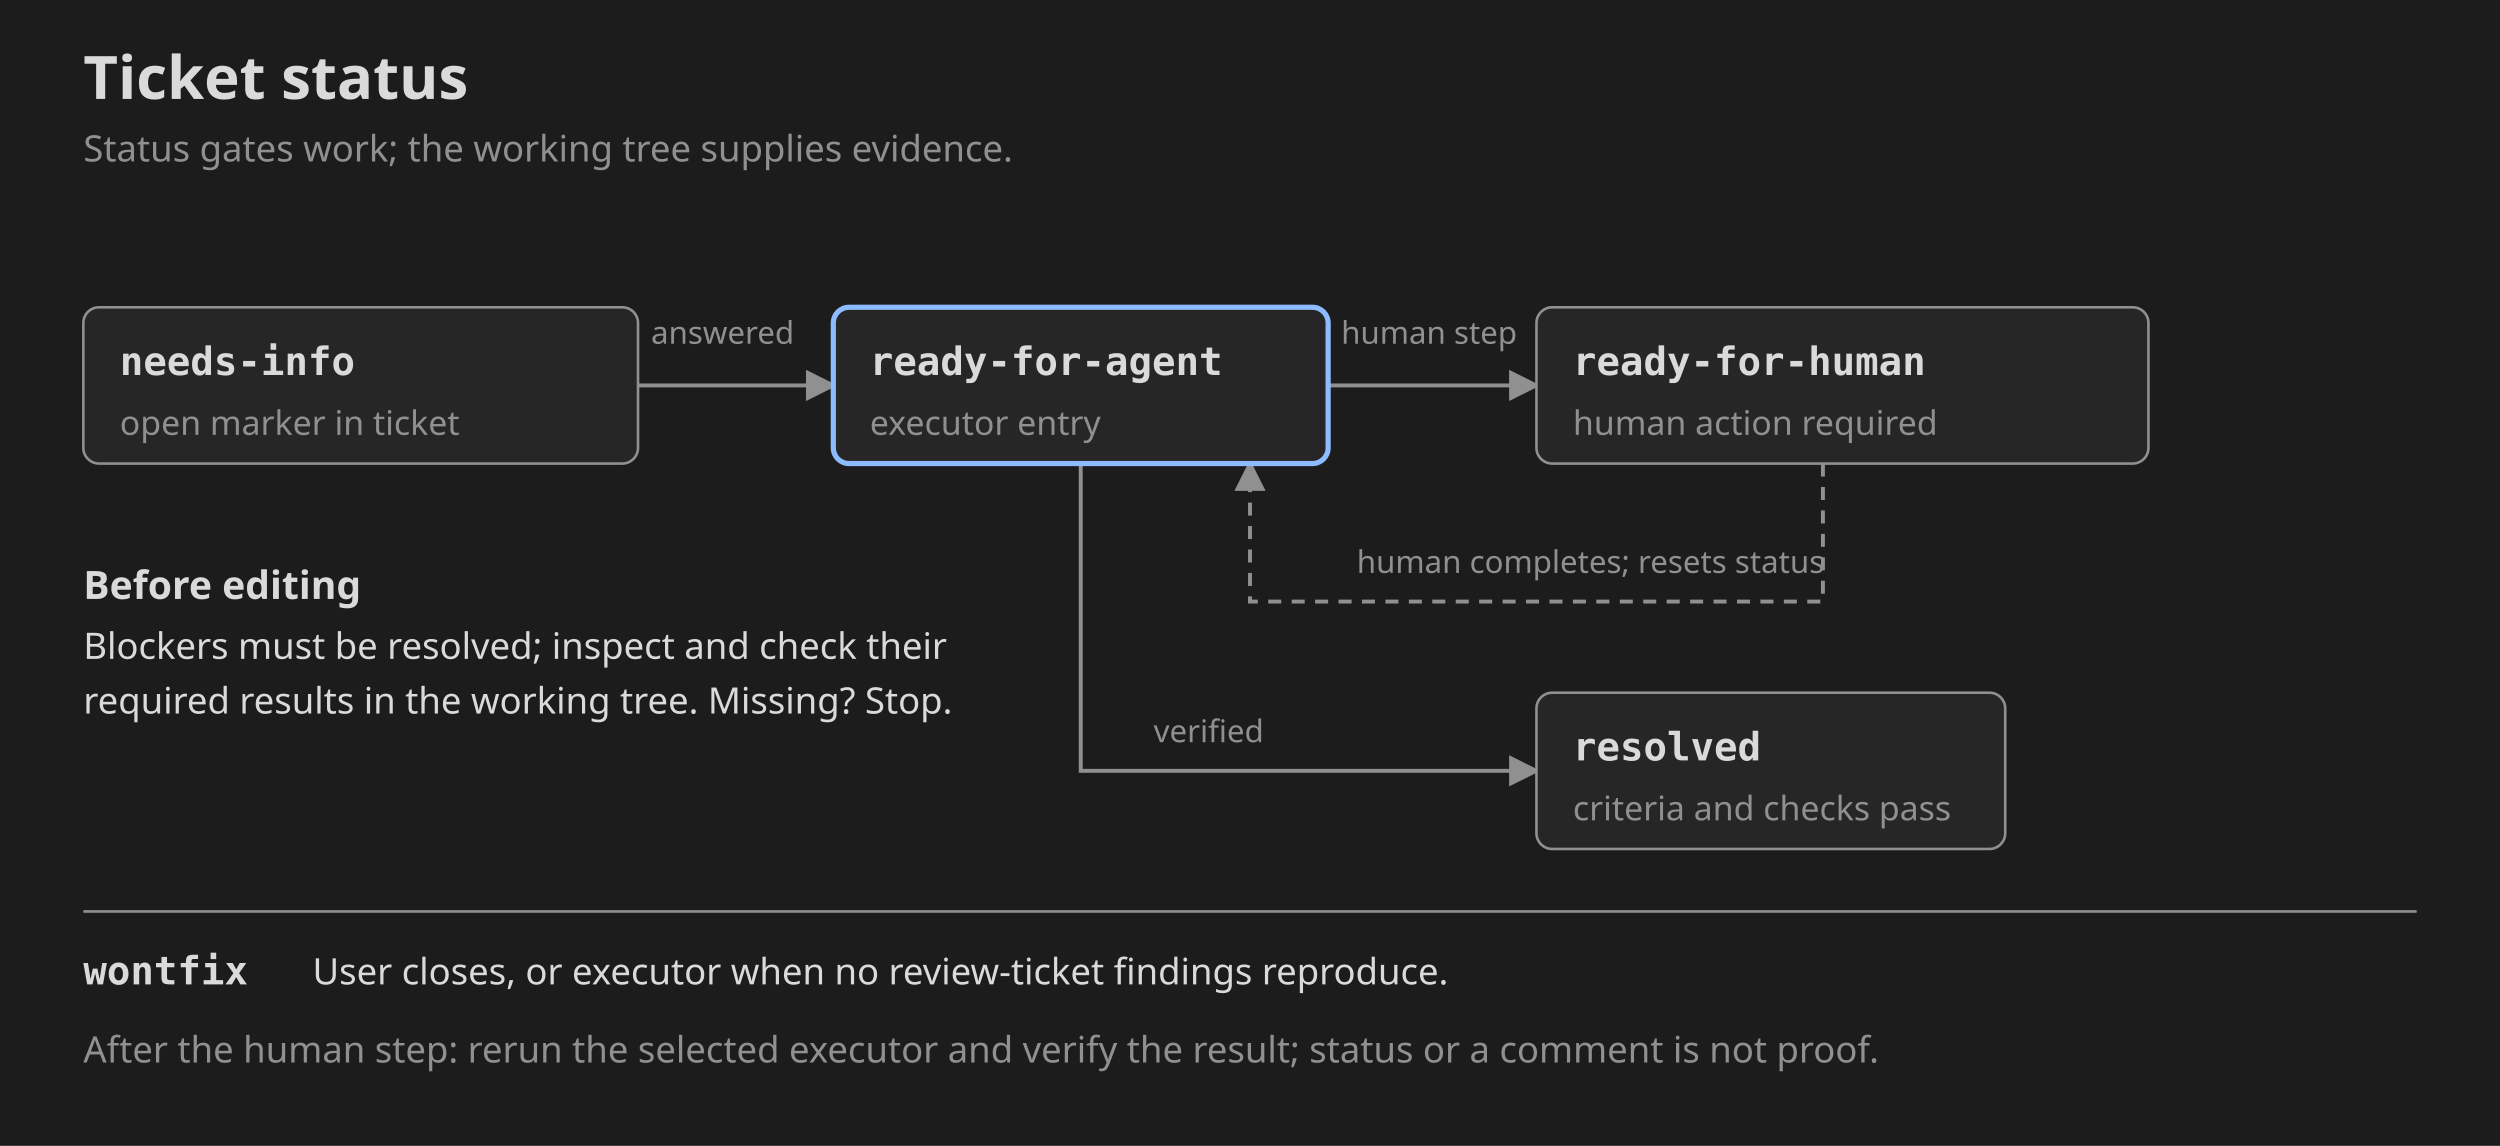
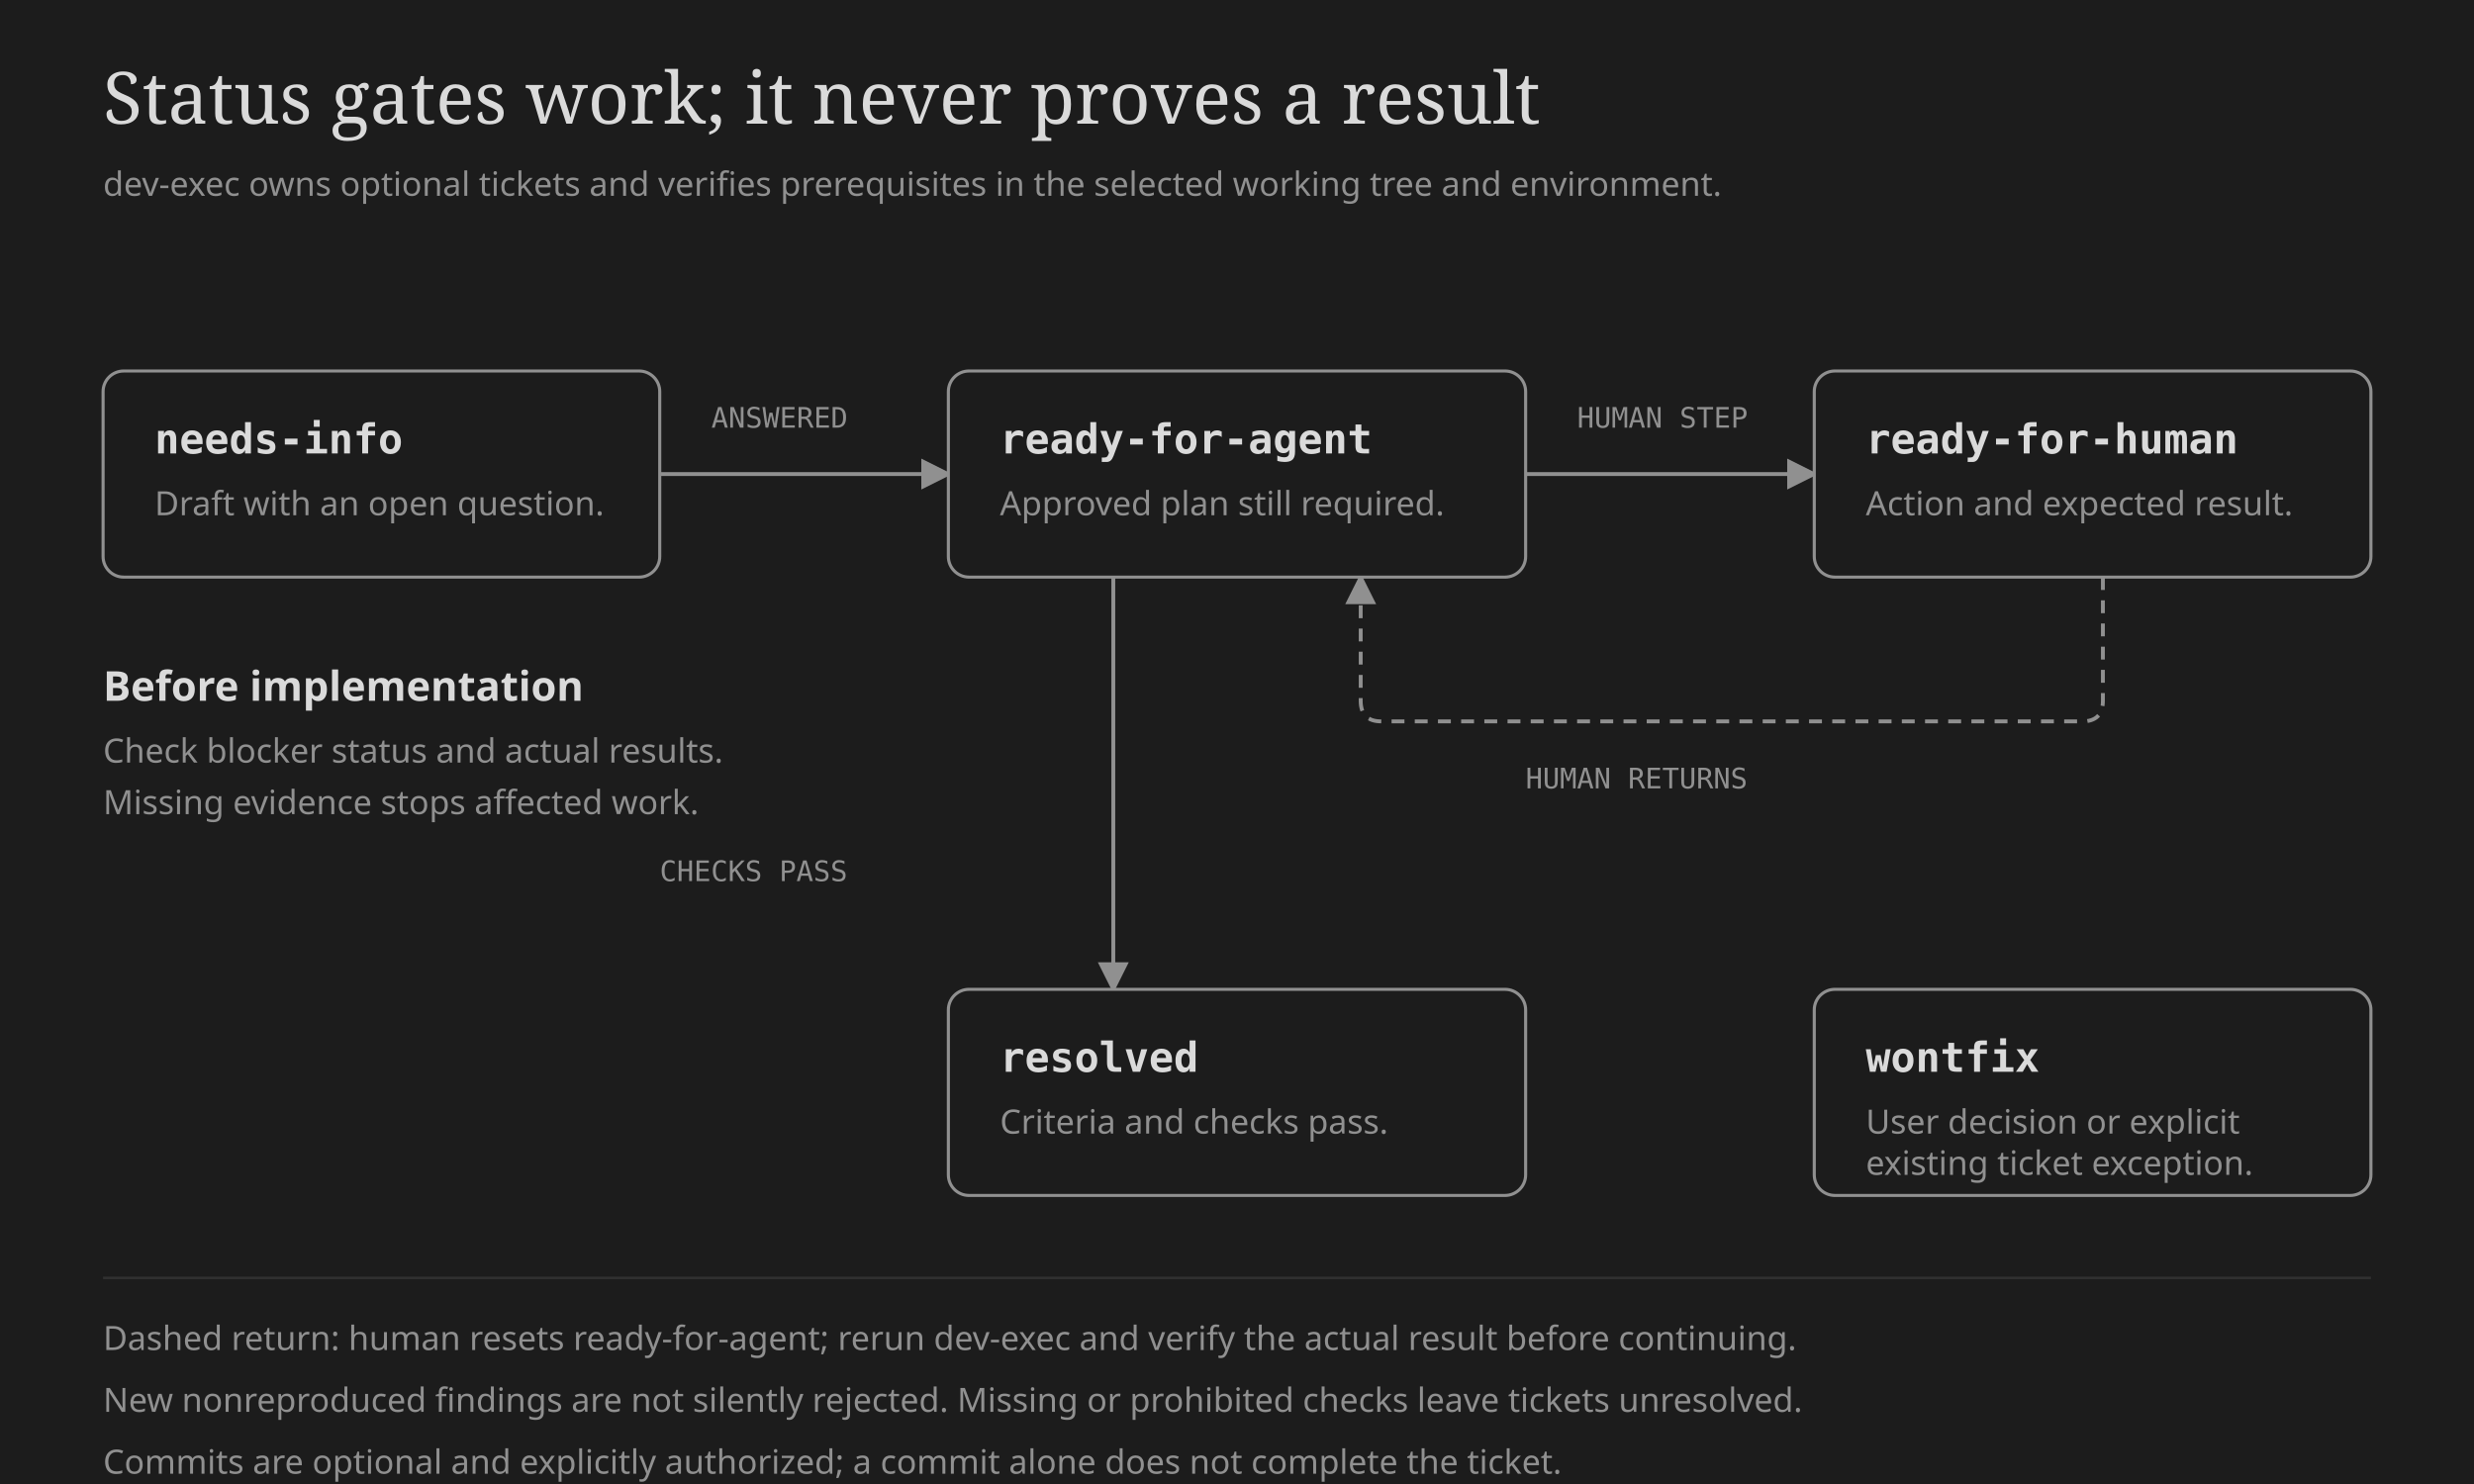
- <svg xmlns="http://www.w3.org/2000/svg" viewBox="0 0 960 440" role="img" aria-labelledby="nxs-ticket-status-dark-title nxs-ticket-status-dark-desc">
+ <svg xmlns="http://www.w3.org/2000/svg" width="960" height="576" viewBox="0 0 960 576" role="img" aria-labelledby="ticket-status-dark-title ticket-status-dark-desc">
  <defs>
-     <marker id="nxs-ticket-status-dark-arrow" markerWidth="8" markerHeight="8" refX="7" refY="4" orient="auto">
+     <marker id="ticket-status-dark-arrow" markerWidth="8" markerHeight="8" refX="7" refY="4" orient="auto">
      <path d="M0 0 L8 4 L0 8 Z" fill="#909090" />
    </marker>
  </defs>
-   <rect width="960" height="440" fill="#1c1c1c" />
-   <text x="32" y="38" fill="#dadada" font-family="system-ui, sans-serif" font-size="23" font-weight="600">Ticket status</text>
-   <text x="32" y="62" fill="#909090" font-family="system-ui, sans-serif" font-size="14" font-weight="400">Status gates work; the working tree supplies evidence.</text>
-   <path d="M245 148 H320" fill="none" stroke="#909090" stroke-width="1.5" marker-end="url(#nxs-ticket-status-dark-arrow)" />
-   <path d="M510 148 H590" fill="none" stroke="#909090" stroke-width="1.5" marker-end="url(#nxs-ticket-status-dark-arrow)" />
-   <path d="M700 178 V231 H480 V178" fill="none" stroke="#909090" stroke-width="1.5" stroke-dasharray="5 4" marker-end="url(#nxs-ticket-status-dark-arrow)" />
-   <path d="M415 178 V296 H590" fill="none" stroke="#909090" stroke-width="1.5" marker-end="url(#nxs-ticket-status-dark-arrow)" />
-   <rect x="32" y="118" width="213" height="60" rx="6" fill="#262626" stroke="#909090" stroke-width="1" />
-   <text x="46" y="144" fill="#dadada" font-family="ui-monospace, monospace" font-size="15" font-weight="600">needs-info</text>
-   <text x="46" y="167" fill="#909090" font-family="system-ui, sans-serif" font-size="13" font-weight="400">open marker in ticket</text>
-   <rect x="320" y="118" width="190" height="60" rx="6" fill="#262626" stroke="#8dbbff" stroke-width="2" />
-   <text x="334" y="144" fill="#dadada" font-family="ui-monospace, monospace" font-size="15" font-weight="600">ready-for-agent</text>
-   <text x="334" y="167" fill="#909090" font-family="system-ui, sans-serif" font-size="13" font-weight="400">executor entry</text>
-   <rect x="590" y="118" width="235" height="60" rx="6" fill="#262626" stroke="#909090" stroke-width="1" />
-   <text x="604" y="144" fill="#dadada" font-family="ui-monospace, monospace" font-size="15" font-weight="600">ready-for-human</text>
-   <text x="604" y="167" fill="#909090" font-family="system-ui, sans-serif" font-size="13" font-weight="400">human action required</text>
-   <rect x="590" y="266" width="180" height="60" rx="6" fill="#262626" stroke="#909090" stroke-width="1" />
-   <text x="604" y="292" fill="#dadada" font-family="ui-monospace, monospace" font-size="15" font-weight="600">resolved</text>
-   <text x="604" y="315" fill="#909090" font-family="system-ui, sans-serif" font-size="13" font-weight="400">criteria and checks pass</text>
-   <text x="250" y="132" fill="#909090" font-family="system-ui, sans-serif" font-size="12" font-weight="400">answered</text>
-   <text x="515" y="132" fill="#909090" font-family="system-ui, sans-serif" font-size="12" font-weight="400">human step</text>
-   <text x="521" y="220" fill="#909090" font-family="system-ui, sans-serif" font-size="12" font-weight="400">human completes; resets status</text>
-   <text x="443" y="285" fill="#909090" font-family="system-ui, sans-serif" font-size="12" font-weight="400">verified</text>
-   <text x="32" y="230" fill="#dadada" font-family="system-ui, sans-serif" font-size="15" font-weight="600">Before editing</text>
-   <text x="32" y="253" fill="#dadada" font-family="system-ui, sans-serif" font-size="14" font-weight="400">Blockers must be resolved; inspect and check their</text>
-   <text x="32" y="274" fill="#dadada" font-family="system-ui, sans-serif" font-size="14" font-weight="400">required results in the working tree. Missing? Stop.</text>
-   <path d="M32 350 H928" stroke="#909090" stroke-width="1" />
-   <text x="32" y="378" fill="#dadada" font-family="ui-monospace, monospace" font-size="15" font-weight="600">wontfix</text>
-   <text x="120" y="378" fill="#dadada" font-family="system-ui, sans-serif" font-size="14" font-weight="400">User closes, or executor when no review-ticket findings reproduce.</text>
-   <text x="32" y="408" fill="#909090" font-family="system-ui, sans-serif" font-size="14" font-weight="400">After the human step: rerun the selected executor and verify the result; status or a comment is not proof.</text>
+   <style>text{font-family:'Geist',system-ui,sans-serif;fill:#dadada}.title{font-family:'Instrument Serif',Georgia,serif;font-size:28px}.name{font-family:'Geist Mono',ui-monospace,monospace;font-size:16px;font-weight:600}.heading{font-size:16px;font-weight:600}.sub{font-size:13px;fill:#909090}.label{font-family:'Geist Mono',ui-monospace,monospace;font-size:11px;fill:#909090}.node{fill:#1c1c1c;stroke:#909090;stroke-width:1.2}.edge{fill:none;stroke:#909090;stroke-width:1.5;marker-end:url(#ticket-status-dark-arrow)}.return{stroke-dasharray:5 4}.mask{fill:#1c1c1c}</style>
+   <rect width="960" height="576" fill="#1c1c1c" />
+   <text class="title" x="40" y="48">Status gates work; it never proves a result</text>
+   <text class="sub" x="40" y="76">dev-exec owns optional tickets and verifies prerequisites in the selected working tree and environment.</text>
+   <path class="edge" d="M256 184 H368" />
+   <path class="edge" d="M592 184 H704" />
+   <path class="edge return" d="M816 224 V272 Q816 280 808 280 H536 Q528 280 528 272 V224" />
+   <path class="edge" d="M432 224 V384" />
+   <rect class="mask" x="272" y="148" width="80" height="28" />
+   <text class="label" x="276" y="166">ANSWERED</text>
+   <rect class="mask" x="608" y="148" width="80" height="28" />
+   <text class="label" x="612" y="166">HUMAN STEP</text>
+   <rect class="mask" x="584" y="288" width="200" height="28" />
+   <text class="label" x="592" y="306">HUMAN RETURNS</text>
+   <rect class="mask" x="248" y="324" width="176" height="28" />
+   <text class="label" x="256" y="342">CHECKS PASS</text>
+   <rect class="node" x="40" y="144" width="216" height="80" rx="8" />
+   <text class="name" x="60" y="176">needs-info</text>
+   <text class="sub" x="60" y="200">Draft with an open question.</text>
+   <rect class="node" x="368" y="144" width="224" height="80" rx="8" />
+   <text class="name" x="388" y="176">ready-for-agent</text>
+   <text class="sub" x="388" y="200">Approved plan still required.</text>
+   <rect class="node" x="704" y="144" width="216" height="80" rx="8" />
+   <text class="name" x="724" y="176">ready-for-human</text>
+   <text class="sub" x="724" y="200">Action and expected result.</text>
+   <text class="heading" x="40" y="272">Before implementation</text>
+   <text class="sub" x="40" y="296">Check blocker status and actual results.</text>
+   <text class="sub" x="40" y="316">Missing evidence stops affected work.</text>
+   <rect class="node" x="368" y="384" width="224" height="80" rx="8" />
+   <text class="name" x="388" y="416">resolved</text>
+   <text class="sub" x="388" y="440">Criteria and checks pass.</text>
+   <rect class="node" x="704" y="384" width="216" height="80" rx="8" />
+   <text class="name" x="724" y="416">wontfix</text>
+   <text class="sub" x="724" y="440">User decision or explicit</text>
+   <text class="sub" x="724" y="456">existing ticket exception.</text>
+   <path d="M40 496 H920" stroke="#303030" />
+   <text class="sub" x="40" y="524">Dashed return: human resets ready-for-agent; rerun dev-exec and verify the actual result before continuing.</text>
+   <text class="sub" x="40" y="548">New nonreproduced findings are not silently rejected. Missing or prohibited checks leave tickets unresolved.</text>
+   <text class="sub" x="40" y="572">Commits are optional and explicitly authorized; a commit alone does not complete the ticket.</text>
</svg>
